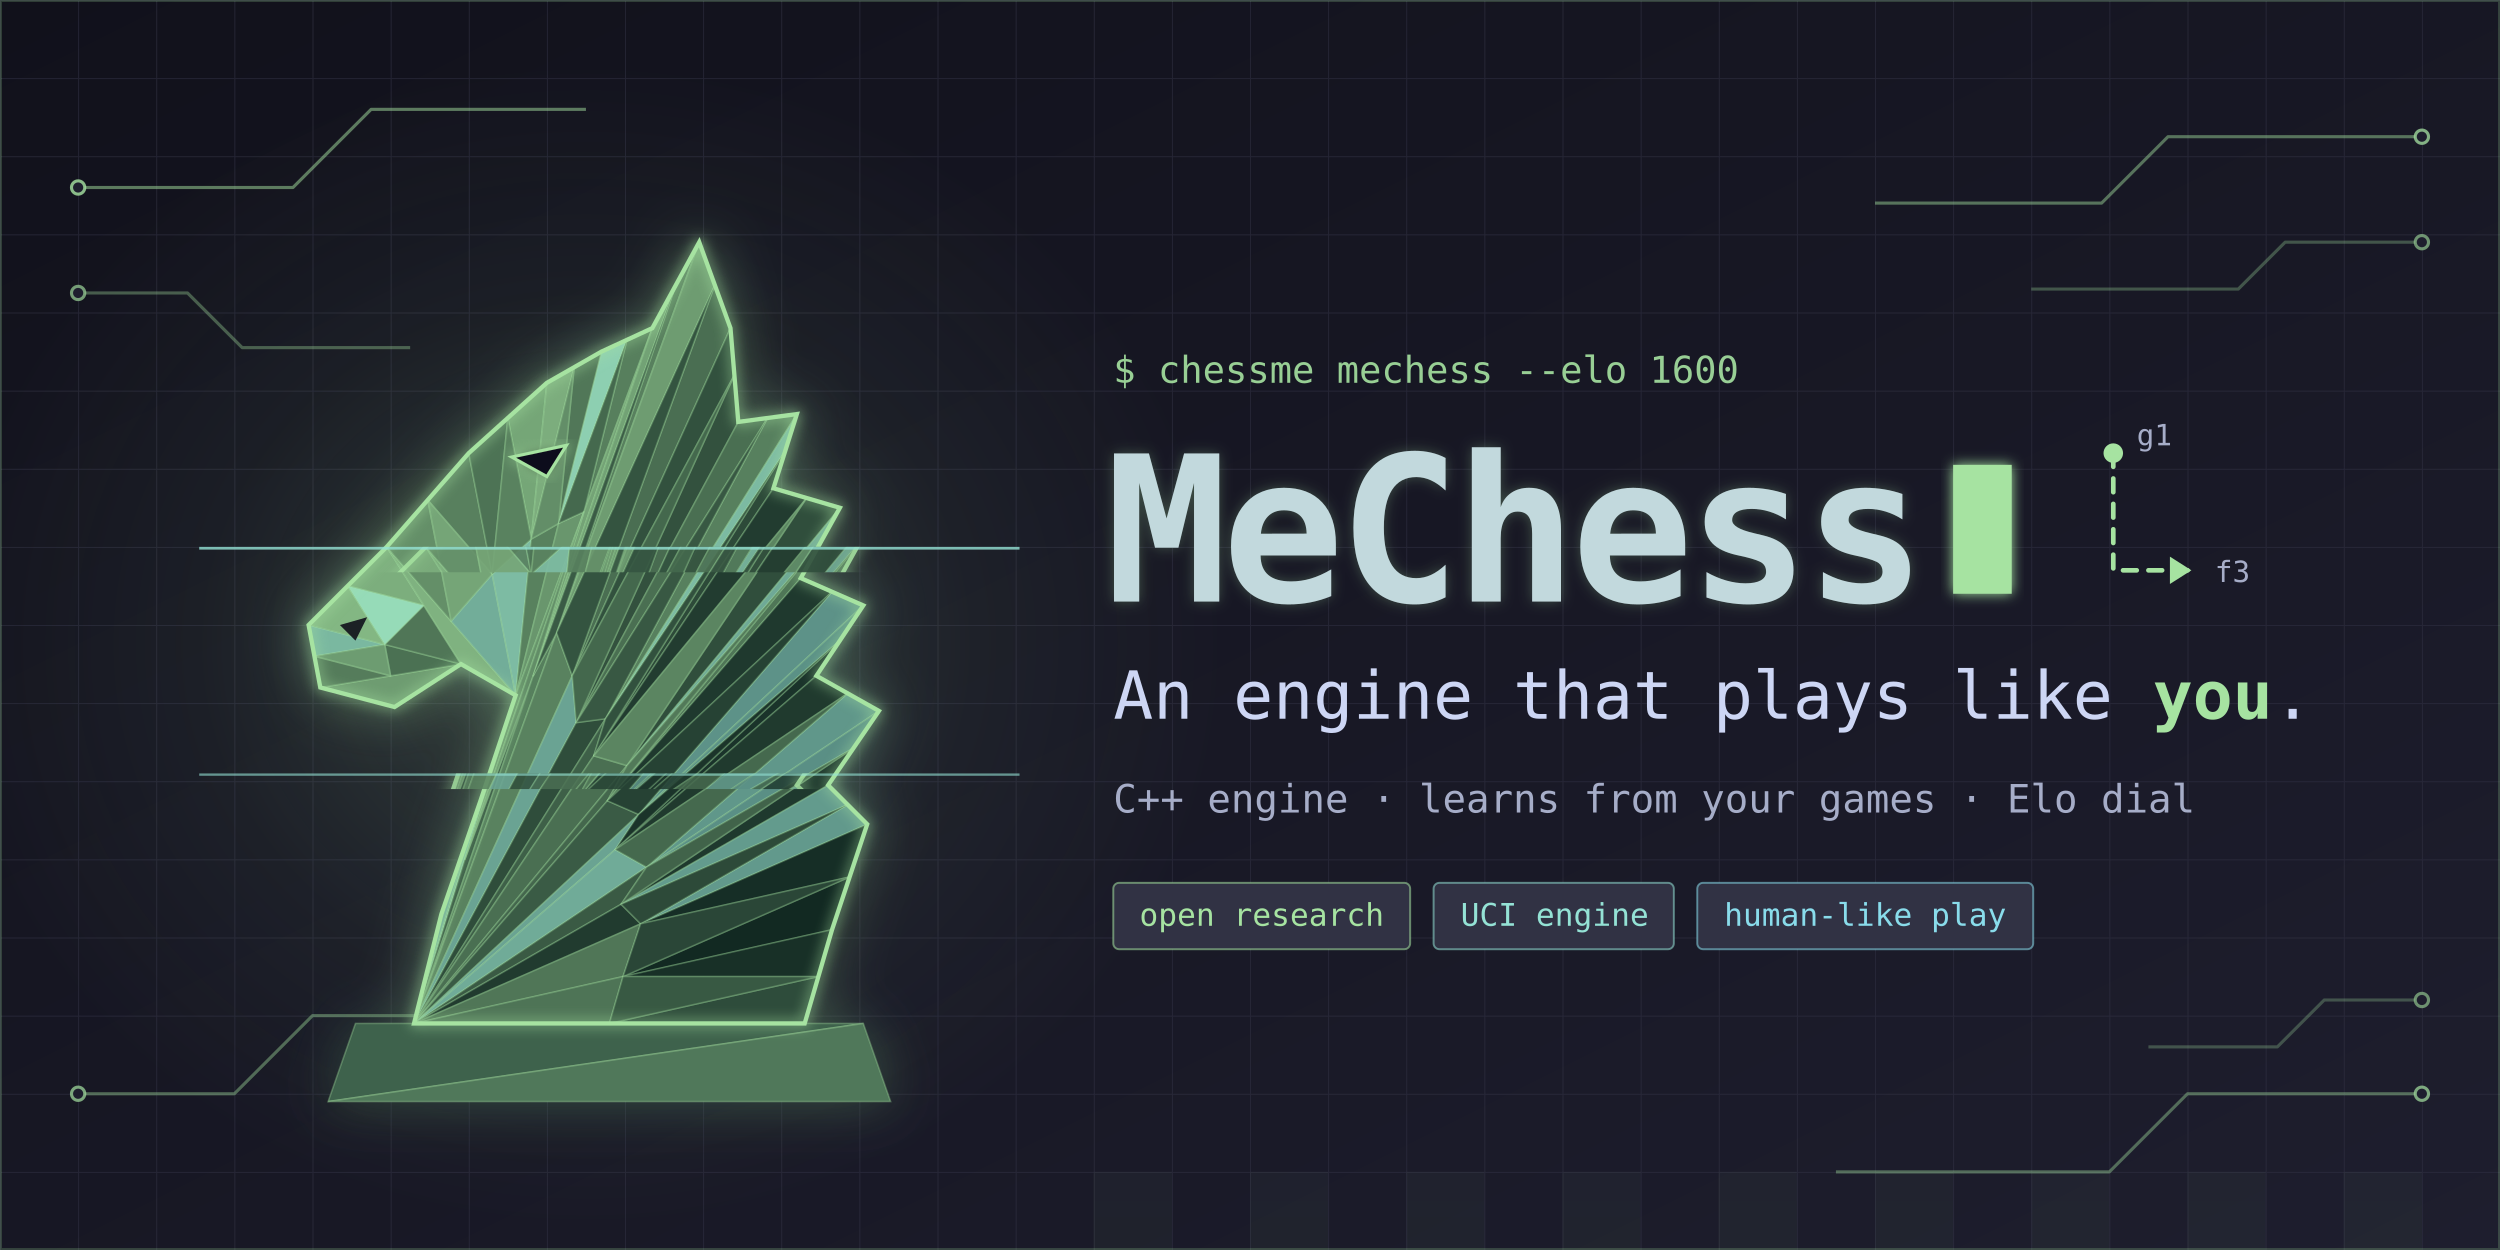
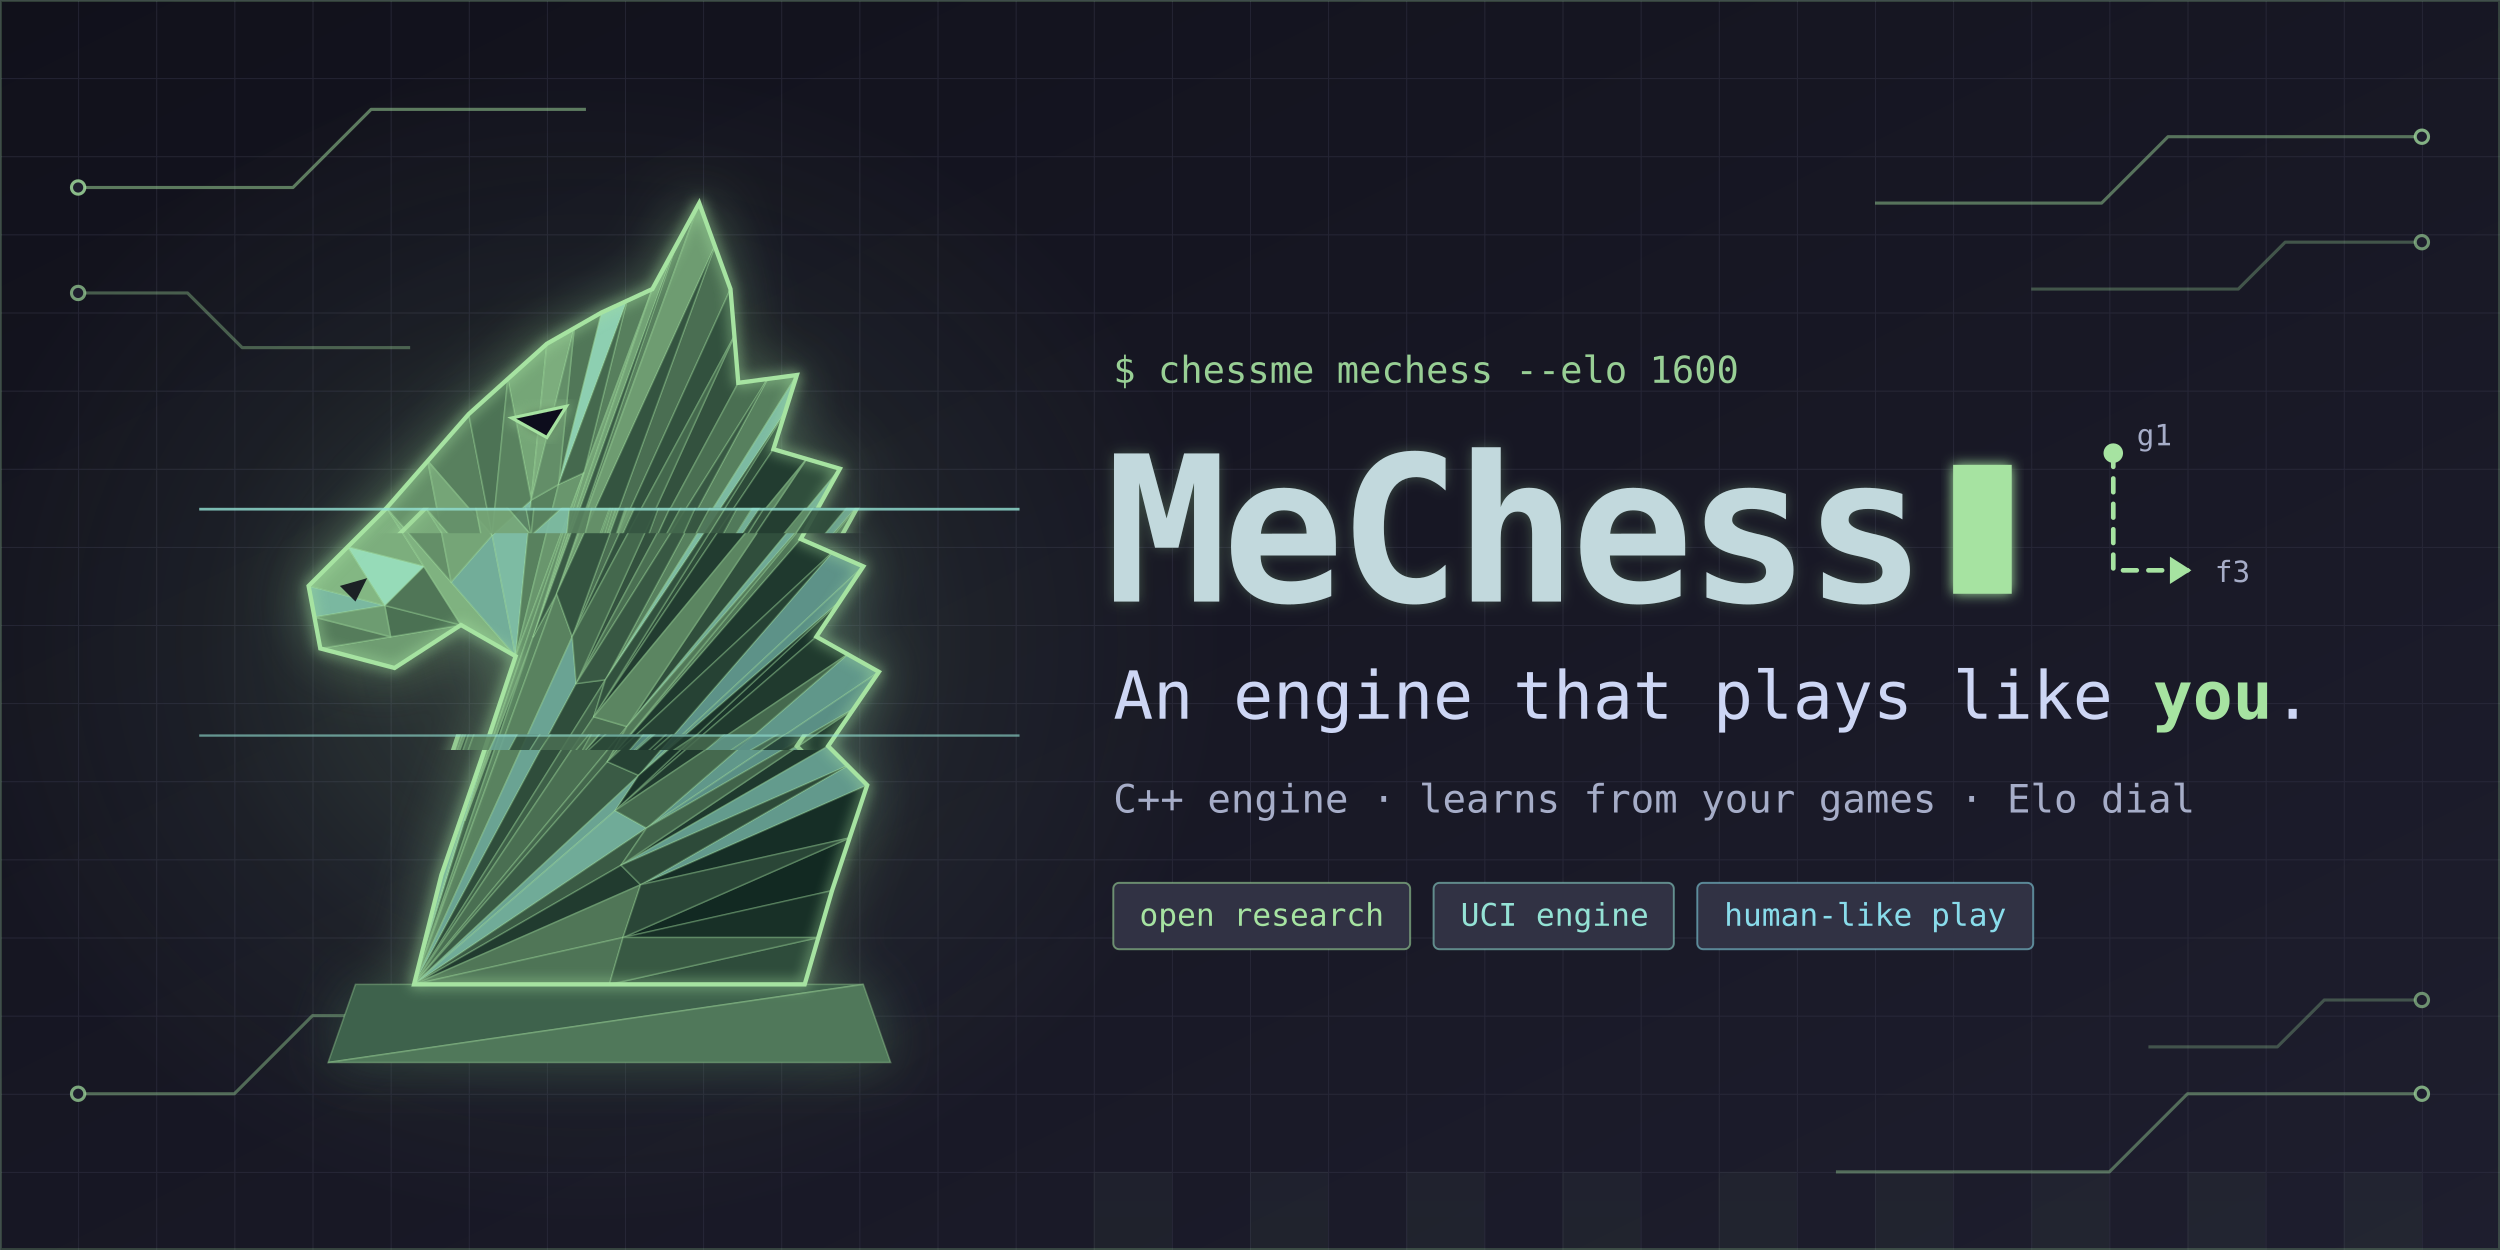
<svg xmlns="http://www.w3.org/2000/svg" xmlns:xlink="http://www.w3.org/1999/xlink" width="1280" height="640" viewBox="0 0 1280 640" role="img" aria-labelledby="t d">
  <defs>
    <linearGradient id="bg" x1="0" y1="0" x2="1" y2="1">
      <stop offset="0" stop-color="#11111b" />
      <stop offset="0.55" stop-color="#181825" />
      <stop offset="1" stop-color="#1e1e2e" />
    </linearGradient>
    <radialGradient id="halo" cx="0.5" cy="0.5" r="0.5">
      <stop offset="0" stop-color="#a6e3a1" stop-opacity="0.22" />
      <stop offset="0.6" stop-color="#a6e3a1" stop-opacity="0.05" />
      <stop offset="1" stop-color="#a6e3a1" stop-opacity="0" />
    </radialGradient>
    <linearGradient id="fade" x1="0" y1="0" x2="0" y2="1">
      <stop offset="0" stop-color="#fff" stop-opacity="0" />
      <stop offset="1" stop-color="#fff" stop-opacity="0.9" />
    </linearGradient>
    <mask id="fadeMask">
      <rect x="0" y="0" width="1280" height="640" fill="url(#fade)" />
    </mask>
    <pattern id="grid" width="40" height="40" patternUnits="userSpaceOnUse">
      <path d="M40 0H0V40" fill="none" stroke="#313244" stroke-opacity="0.55" stroke-width="1" />
    </pattern>
    <filter id="glow" x="-20%" y="-20%" width="140%" height="140%">
      <feGaussianBlur stdDeviation="3.2" result="b" />
      <feMerge>
        <feMergeNode in="b" />
        <feMergeNode in="SourceGraphic" />
      </feMerge>
    </filter>
    <filter id="soft" x="-30%" y="-30%" width="160%" height="160%">
      <feGaussianBlur stdDeviation="14" />
    </filter>
  </defs>
  <rect width="1280" height="640" fill="url(#bg)" />
  <rect width="1280" height="640" fill="url(#grid)" />
  <ellipse cx="300" cy="330" rx="330" ry="300" fill="url(#halo)" />
  <path d="M40 96 H150 L190 56 H300" fill="none" stroke="#a6e3a1" stroke-opacity="0.5" stroke-width="1.6" stroke-linejoin="round" />
  <circle cx="40" cy="96" r="3.4" fill="#1e1e2e" stroke="#a6e3a1" stroke-opacity="0.8" stroke-width="1.6" />
  <path d="M40 150 H96 L124 178 H210" fill="none" stroke="#a6e3a1" stroke-opacity="0.35" stroke-width="1.6" stroke-linejoin="round" />
  <circle cx="40" cy="150" r="3.4" fill="#1e1e2e" stroke="#a6e3a1" stroke-opacity="0.65" stroke-width="1.6" />
  <path d="M1240 70 H1110 L1076 104 H960" fill="none" stroke="#a6e3a1" stroke-opacity="0.45" stroke-width="1.6" stroke-linejoin="round" />
  <circle cx="1240" cy="70" r="3.4" fill="#1e1e2e" stroke="#a6e3a1" stroke-opacity="0.75" stroke-width="1.6" />
  <path d="M1240 124 H1170 L1146 148 H1040" fill="none" stroke="#a6e3a1" stroke-opacity="0.3" stroke-width="1.6" stroke-linejoin="round" />
  <circle cx="1240" cy="124" r="3.4" fill="#1e1e2e" stroke="#a6e3a1" stroke-opacity="0.6" stroke-width="1.6" />
  <path d="M40 560 H120 L160 520 H262" fill="none" stroke="#a6e3a1" stroke-opacity="0.4" stroke-width="1.6" stroke-linejoin="round" />
  <circle cx="40" cy="560" r="3.4" fill="#1e1e2e" stroke="#a6e3a1" stroke-opacity="0.7" stroke-width="1.6" />
  <path d="M1240 560 H1120 L1080 600 H940" fill="none" stroke="#a6e3a1" stroke-opacity="0.4" stroke-width="1.6" stroke-linejoin="round" />
  <circle cx="1240" cy="560" r="3.4" fill="#1e1e2e" stroke="#a6e3a1" stroke-opacity="0.7" stroke-width="1.6" />
  <path d="M1240 512 H1190 L1166 536 H1100" fill="none" stroke="#a6e3a1" stroke-opacity="0.28" stroke-width="1.6" stroke-linejoin="round" />
  <circle cx="1240" cy="512" r="3.4" fill="#1e1e2e" stroke="#a6e3a1" stroke-opacity="0.58" stroke-width="1.6" />
  <g mask="url(#fadeMask)" opacity="0.9">
    <rect x="560" y="600" width="40" height="40" fill="#a6e3a1" fill-opacity="0.05" />
    <rect x="600" y="640" width="40" height="40" fill="#a6e3a1" fill-opacity="0.05" />
    <rect x="640" y="600" width="40" height="40" fill="#a6e3a1" fill-opacity="0.05" />
    <rect x="680" y="640" width="40" height="40" fill="#a6e3a1" fill-opacity="0.05" />
    <rect x="720" y="600" width="40" height="40" fill="#a6e3a1" fill-opacity="0.05" />
    <rect x="760" y="640" width="40" height="40" fill="#a6e3a1" fill-opacity="0.05" />
    <rect x="800" y="600" width="40" height="40" fill="#a6e3a1" fill-opacity="0.05" />
    <rect x="840" y="640" width="40" height="40" fill="#a6e3a1" fill-opacity="0.05" />
    <rect x="880" y="600" width="40" height="40" fill="#a6e3a1" fill-opacity="0.05" />
    <rect x="920" y="640" width="40" height="40" fill="#a6e3a1" fill-opacity="0.05" />
    <rect x="960" y="600" width="40" height="40" fill="#a6e3a1" fill-opacity="0.05" />
    <rect x="1000" y="640" width="40" height="40" fill="#a6e3a1" fill-opacity="0.05" />
    <rect x="1040" y="600" width="40" height="40" fill="#a6e3a1" fill-opacity="0.05" />
    <rect x="1080" y="640" width="40" height="40" fill="#a6e3a1" fill-opacity="0.05" />
    <rect x="1120" y="600" width="40" height="40" fill="#a6e3a1" fill-opacity="0.05" />
    <rect x="1160" y="640" width="40" height="40" fill="#a6e3a1" fill-opacity="0.05" />
    <rect x="1200" y="600" width="40" height="40" fill="#a6e3a1" fill-opacity="0.05" />
    <rect x="1240" y="640" width="40" height="40" fill="#a6e3a1" fill-opacity="0.05" />
  </g>
-   <g transform="translate(112,84) scale(1.0)">
+   <g transform="translate(112,64) scale(1.0)">
    <g opacity="0.55" filter="url(#soft)">
      <use xlink:href="#k" href="#k" transform="translate(0,0)" />
    </g>
    <g id="k">
      <polygon points="56.0,480.0 70.0,440.0 330.0,440.0" fill="#3e624c" stroke="#a6e3a1" stroke-opacity="0.35" stroke-width="0.8" />
      <polygon points="330.0,440.0 344.0,480.0 56.0,480.0" fill="#50785a" stroke="#a6e3a1" stroke-opacity="0.35" stroke-width="0.8" />
      <polygon points="100.0,440.0 114.0,384.0 134.0,326.0" fill="#70ab98" stroke="#a6e3a1" stroke-opacity="0.30" stroke-width="0.8" stroke-linejoin="round" />
      <polygon points="100.0,440.0 134.0,326.0 152.0,272.0" fill="#7ab8a1" stroke="#a6e3a1" stroke-opacity="0.30" stroke-width="0.8" stroke-linejoin="round" />
      <polygon points="124.0,256.0 90.0,278.0 52.0,268.0" fill="#6e9c71" stroke="#a6e3a1" stroke-opacity="0.30" stroke-width="0.8" stroke-linejoin="round" />
      <polygon points="124.0,256.0 88.0,262.0 85.0,246.0" fill="#4b7153" stroke="#a6e3a1" stroke-opacity="0.30" stroke-width="0.8" stroke-linejoin="round" />
      <polygon points="88.0,262.0 52.0,268.0 49.0,252.0" fill="#557c5b" stroke="#a6e3a1" stroke-opacity="0.30" stroke-width="0.8" stroke-linejoin="round" />
      <polygon points="85.0,246.0 49.0,252.0 46.0,236.0" fill="#7ab8a0" stroke="#a6e3a1" stroke-opacity="0.30" stroke-width="0.8" stroke-linejoin="round" />
      <polygon points="88.0,262.0 49.0,252.0 85.0,246.0" fill="#6d9c71" stroke="#a6e3a1" stroke-opacity="0.30" stroke-width="0.8" stroke-linejoin="round" />
      <polygon points="124.0,256.0 85.0,246.0 105.0,226.0" fill="#507657" stroke="#a6e3a1" stroke-opacity="0.30" stroke-width="0.8" stroke-linejoin="round" />
      <polygon points="85.0,246.0 46.0,236.0 66.0,216.0" fill="#83b783" stroke="#a6e3a1" stroke-opacity="0.30" stroke-width="0.8" stroke-linejoin="round" />
      <polygon points="105.0,226.0 66.0,216.0 86.0,196.0" fill="#7cae7d" stroke="#a6e3a1" stroke-opacity="0.30" stroke-width="0.8" stroke-linejoin="round" />
      <polygon points="85.0,246.0 66.0,216.0 105.0,226.0" fill="#96dbb8" stroke="#a6e3a1" stroke-opacity="0.30" stroke-width="0.8" stroke-linejoin="round" />
      <polygon points="152.0,272.0 124.0,256.0 86.0,196.0" fill="#7fb280" stroke="#a6e3a1" stroke-opacity="0.30" stroke-width="0.8" stroke-linejoin="round" />
      <polygon points="152.0,272.0 119.0,234.0 140.0,210.0" fill="#72ad99" stroke="#a6e3a1" stroke-opacity="0.30" stroke-width="0.8" stroke-linejoin="round" />
      <polygon points="119.0,234.0 86.0,196.0 107.0,172.0" fill="#648f68" stroke="#a6e3a1" stroke-opacity="0.30" stroke-width="0.8" stroke-linejoin="round" />
      <polygon points="140.0,210.0 107.0,172.0 128.0,148.0" fill="#58805e" stroke="#a6e3a1" stroke-opacity="0.30" stroke-width="0.8" stroke-linejoin="round" />
      <polygon points="119.0,234.0 107.0,172.0 140.0,210.0" fill="#75a577" stroke="#a6e3a1" stroke-opacity="0.30" stroke-width="0.8" stroke-linejoin="round" />
      <polygon points="152.0,272.0 140.0,210.0 160.0,192.0" fill="#7dbba3" stroke="#a6e3a1" stroke-opacity="0.30" stroke-width="0.8" stroke-linejoin="round" />
      <polygon points="140.0,210.0 128.0,148.0 148.0,130.0" fill="#4d7355" stroke="#a6e3a1" stroke-opacity="0.30" stroke-width="0.8" stroke-linejoin="round" />
      <polygon points="160.0,192.0 148.0,130.0 168.0,112.0" fill="#75a677" stroke="#a6e3a1" stroke-opacity="0.30" stroke-width="0.8" stroke-linejoin="round" />
      <polygon points="140.0,210.0 148.0,130.0 160.0,192.0" fill="#59825f" stroke="#a6e3a1" stroke-opacity="0.30" stroke-width="0.8" stroke-linejoin="round" />
      <polygon points="152.0,272.0 160.0,192.0 174.0,184.0" fill="#58815e" stroke="#a6e3a1" stroke-opacity="0.30" stroke-width="0.8" stroke-linejoin="round" />
      <polygon points="160.0,192.0 168.0,112.0 182.0,104.0" fill="#7cad7d" stroke="#a6e3a1" stroke-opacity="0.30" stroke-width="0.8" stroke-linejoin="round" />
      <polygon points="174.0,184.0 182.0,104.0 196.0,96.0" fill="#517758" stroke="#a6e3a1" stroke-opacity="0.30" stroke-width="0.8" stroke-linejoin="round" />
      <polygon points="160.0,192.0 182.0,104.0 174.0,184.0" fill="#638e68" stroke="#a6e3a1" stroke-opacity="0.30" stroke-width="0.8" stroke-linejoin="round" />
      <polygon points="152.0,272.0 174.0,184.0 187.0,178.0" fill="#69966d" stroke="#a6e3a1" stroke-opacity="0.30" stroke-width="0.8" stroke-linejoin="round" />
      <polygon points="174.0,184.0 196.0,96.0 209.0,90.0" fill="#8dcfb1" stroke="#a6e3a1" stroke-opacity="0.30" stroke-width="0.8" stroke-linejoin="round" />
      <polygon points="187.0,178.0 209.0,90.0 222.0,84.0" fill="#577f5d" stroke="#a6e3a1" stroke-opacity="0.30" stroke-width="0.8" stroke-linejoin="round" />
      <polygon points="174.0,184.0 209.0,90.0 187.0,178.0" fill="#45694e" stroke="#a6e3a1" stroke-opacity="0.30" stroke-width="0.8" stroke-linejoin="round" />
      <polygon points="100.0,440.0 126.0,356.0 161.0,262.0" fill="#33523f" stroke="#a6e3a1" stroke-opacity="0.30" stroke-width="0.8" stroke-linejoin="round" />
      <polygon points="126.0,356.0 152.0,272.0 187.0,178.0" fill="#67946b" stroke="#a6e3a1" stroke-opacity="0.30" stroke-width="0.8" stroke-linejoin="round" />
      <polygon points="161.0,262.0 187.0,178.0 222.0,84.0" fill="#74a376" stroke="#a6e3a1" stroke-opacity="0.30" stroke-width="0.8" stroke-linejoin="round" />
      <polygon points="126.0,356.0 187.0,178.0 161.0,262.0" fill="#628d67" stroke="#a6e3a1" stroke-opacity="0.30" stroke-width="0.8" stroke-linejoin="round" />
      <polygon points="100.0,440.0 161.0,262.0 173.0,240.0" fill="#567f5d" stroke="#a6e3a1" stroke-opacity="0.30" stroke-width="0.8" stroke-linejoin="round" />
      <polygon points="161.0,262.0 222.0,84.0 234.0,62.0" fill="#72a275" stroke="#a6e3a1" stroke-opacity="0.30" stroke-width="0.8" stroke-linejoin="round" />
      <polygon points="173.0,240.0 234.0,62.0 246.0,40.0" fill="#58805e" stroke="#a6e3a1" stroke-opacity="0.30" stroke-width="0.8" stroke-linejoin="round" />
      <polygon points="161.0,262.0 234.0,62.0 173.0,240.0" fill="#3a5b45" stroke="#a6e3a1" stroke-opacity="0.30" stroke-width="0.8" stroke-linejoin="round" />
      <polygon points="100.0,440.0 173.0,240.0 181.0,262.0" fill="#59825f" stroke="#a6e3a1" stroke-opacity="0.30" stroke-width="0.8" stroke-linejoin="round" />
      <polygon points="173.0,240.0 246.0,40.0 254.0,62.0" fill="#6e9c71" stroke="#a6e3a1" stroke-opacity="0.30" stroke-width="0.8" stroke-linejoin="round" />
      <polygon points="181.0,262.0 254.0,62.0 262.0,84.0" fill="#4a6e52" stroke="#a6e3a1" stroke-opacity="0.30" stroke-width="0.8" stroke-linejoin="round" />
      <polygon points="173.0,240.0 254.0,62.0 181.0,262.0" fill="#345440" stroke="#a6e3a1" stroke-opacity="0.30" stroke-width="0.8" stroke-linejoin="round" />
      <polygon points="100.0,440.0 181.0,262.0 183.0,286.0" fill="#6aa393" stroke="#a6e3a1" stroke-opacity="0.30" stroke-width="0.8" stroke-linejoin="round" />
      <polygon points="181.0,262.0 262.0,84.0 264.0,108.0" fill="#32513e" stroke="#a6e3a1" stroke-opacity="0.30" stroke-width="0.8" stroke-linejoin="round" />
      <polygon points="183.0,286.0 264.0,108.0 266.0,132.0" fill="#33513e" stroke="#a6e3a1" stroke-opacity="0.30" stroke-width="0.8" stroke-linejoin="round" />
      <polygon points="181.0,262.0 264.0,108.0 183.0,286.0" fill="#44684d" stroke="#a6e3a1" stroke-opacity="0.30" stroke-width="0.8" stroke-linejoin="round" />
      <polygon points="100.0,440.0 183.0,286.0 198.0,284.0" fill="#2f4d3b" stroke="#a6e3a1" stroke-opacity="0.30" stroke-width="0.8" stroke-linejoin="round" />
      <polygon points="183.0,286.0 266.0,132.0 281.0,130.0" fill="#4a6f52" stroke="#a6e3a1" stroke-opacity="0.30" stroke-width="0.8" stroke-linejoin="round" />
      <polygon points="198.0,284.0 281.0,130.0 296.0,128.0" fill="#57805e" stroke="#a6e3a1" stroke-opacity="0.30" stroke-width="0.8" stroke-linejoin="round" />
      <polygon points="183.0,286.0 281.0,130.0 198.0,284.0" fill="#385843" stroke="#a6e3a1" stroke-opacity="0.30" stroke-width="0.8" stroke-linejoin="round" />
      <polygon points="100.0,440.0 198.0,284.0 192.0,303.0" fill="#3e6048" stroke="#a6e3a1" stroke-opacity="0.30" stroke-width="0.8" stroke-linejoin="round" />
      <polygon points="198.0,284.0 296.0,128.0 290.0,147.0" fill="#7cbaa2" stroke="#a6e3a1" stroke-opacity="0.30" stroke-width="0.8" stroke-linejoin="round" />
      <polygon points="192.0,303.0 290.0,147.0 284.0,166.0" fill="#2d4a39" stroke="#a6e3a1" stroke-opacity="0.30" stroke-width="0.8" stroke-linejoin="round" />
      <polygon points="198.0,284.0 290.0,147.0 192.0,303.0" fill="#32513e" stroke="#a6e3a1" stroke-opacity="0.30" stroke-width="0.8" stroke-linejoin="round" />
      <polygon points="100.0,440.0 192.0,303.0 209.0,308.0" fill="#4a6f52" stroke="#a6e3a1" stroke-opacity="0.30" stroke-width="0.8" stroke-linejoin="round" />
      <polygon points="192.0,303.0 284.0,166.0 301.0,171.0" fill="#223c30" stroke="#a6e3a1" stroke-opacity="0.30" stroke-width="0.8" stroke-linejoin="round" />
      <polygon points="209.0,308.0 301.0,171.0 318.0,176.0" fill="#304e3c" stroke="#a6e3a1" stroke-opacity="0.30" stroke-width="0.8" stroke-linejoin="round" />
      <polygon points="192.0,303.0 301.0,171.0 209.0,308.0" fill="#5b8561" stroke="#a6e3a1" stroke-opacity="0.30" stroke-width="0.8" stroke-linejoin="round" />
      <polygon points="100.0,440.0 209.0,308.0 199.0,326.0" fill="#44674d" stroke="#a6e3a1" stroke-opacity="0.30" stroke-width="0.8" stroke-linejoin="round" />
      <polygon points="209.0,308.0 318.0,176.0 308.0,194.0" fill="#6fa996" stroke="#a6e3a1" stroke-opacity="0.30" stroke-width="0.8" stroke-linejoin="round" />
      <polygon points="199.0,326.0 308.0,194.0 298.0,212.0" fill="#4f7657" stroke="#a6e3a1" stroke-opacity="0.30" stroke-width="0.8" stroke-linejoin="round" />
      <polygon points="209.0,308.0 308.0,194.0 199.0,326.0" fill="#527959" stroke="#a6e3a1" stroke-opacity="0.30" stroke-width="0.8" stroke-linejoin="round" />
      <polygon points="100.0,440.0 199.0,326.0 215.0,333.0" fill="#3a5b45" stroke="#a6e3a1" stroke-opacity="0.30" stroke-width="0.8" stroke-linejoin="round" />
      <polygon points="199.0,326.0 298.0,212.0 314.0,219.0" fill="#1f392e" stroke="#a6e3a1" stroke-opacity="0.30" stroke-width="0.8" stroke-linejoin="round" />
      <polygon points="215.0,333.0 314.0,219.0 330.0,226.0" fill="#5d9288" stroke="#a6e3a1" stroke-opacity="0.30" stroke-width="0.8" stroke-linejoin="round" />
      <polygon points="199.0,326.0 314.0,219.0 215.0,333.0" fill="#264234" stroke="#a6e3a1" stroke-opacity="0.30" stroke-width="0.8" stroke-linejoin="round" />
      <polygon points="100.0,440.0 215.0,333.0 203.0,351.0" fill="#6aa392" stroke="#a6e3a1" stroke-opacity="0.30" stroke-width="0.8" stroke-linejoin="round" />
      <polygon points="215.0,333.0 330.0,226.0 318.0,244.0" fill="#5b9186" stroke="#a6e3a1" stroke-opacity="0.30" stroke-width="0.8" stroke-linejoin="round" />
      <polygon points="203.0,351.0 318.0,244.0 306.0,262.0" fill="#1a332a" stroke="#a6e3a1" stroke-opacity="0.30" stroke-width="0.8" stroke-linejoin="round" />
      <polygon points="215.0,333.0 318.0,244.0 203.0,351.0" fill="#1b342a" stroke="#a6e3a1" stroke-opacity="0.30" stroke-width="0.8" stroke-linejoin="round" />
      <polygon points="100.0,440.0 203.0,351.0 219.0,360.0" fill="#70ab98" stroke="#a6e3a1" stroke-opacity="0.30" stroke-width="0.8" stroke-linejoin="round" />
      <polygon points="203.0,351.0 306.0,262.0 322.0,271.0" fill="#203a2e" stroke="#a6e3a1" stroke-opacity="0.30" stroke-width="0.8" stroke-linejoin="round" />
      <polygon points="219.0,360.0 322.0,271.0 338.0,280.0" fill="#60978a" stroke="#a6e3a1" stroke-opacity="0.30" stroke-width="0.8" stroke-linejoin="round" />
      <polygon points="203.0,351.0 322.0,271.0 219.0,360.0" fill="#45694e" stroke="#a6e3a1" stroke-opacity="0.30" stroke-width="0.8" stroke-linejoin="round" />
      <polygon points="100.0,440.0 219.0,360.0 206.0,379.0" fill="#3a5a44" stroke="#a6e3a1" stroke-opacity="0.30" stroke-width="0.8" stroke-linejoin="round" />
      <polygon points="219.0,360.0 338.0,280.0 325.0,299.0" fill="#5a8f85" stroke="#a6e3a1" stroke-opacity="0.30" stroke-width="0.8" stroke-linejoin="round" />
      <polygon points="206.0,379.0 325.0,299.0 312.0,318.0" fill="#1f392e" stroke="#a6e3a1" stroke-opacity="0.30" stroke-width="0.8" stroke-linejoin="round" />
      <polygon points="219.0,360.0 325.0,299.0 206.0,379.0" fill="#41634a" stroke="#a6e3a1" stroke-opacity="0.30" stroke-width="0.8" stroke-linejoin="round" />
      <polygon points="100.0,440.0 206.0,379.0 216.0,389.0" fill="#213b2f" stroke="#a6e3a1" stroke-opacity="0.30" stroke-width="0.8" stroke-linejoin="round" />
      <polygon points="206.0,379.0 312.0,318.0 322.0,328.0" fill="#639b8d" stroke="#a6e3a1" stroke-opacity="0.30" stroke-width="0.8" stroke-linejoin="round" />
      <polygon points="216.0,389.0 322.0,328.0 332.0,338.0" fill="#62998c" stroke="#a6e3a1" stroke-opacity="0.30" stroke-width="0.8" stroke-linejoin="round" />
      <polygon points="206.0,379.0 322.0,328.0 216.0,389.0" fill="#2d4a39" stroke="#a6e3a1" stroke-opacity="0.30" stroke-width="0.8" stroke-linejoin="round" />
      <polygon points="100.0,440.0 216.0,389.0 207.0,416.0" fill="#507657" stroke="#a6e3a1" stroke-opacity="0.30" stroke-width="0.8" stroke-linejoin="round" />
      <polygon points="216.0,389.0 332.0,338.0 323.0,365.0" fill="#162e26" stroke="#a6e3a1" stroke-opacity="0.30" stroke-width="0.8" stroke-linejoin="round" />
      <polygon points="207.0,416.0 323.0,365.0 314.0,392.0" fill="#122922" stroke="#a6e3a1" stroke-opacity="0.30" stroke-width="0.8" stroke-linejoin="round" />
      <polygon points="216.0,389.0 323.0,365.0 207.0,416.0" fill="#2a4637" stroke="#a6e3a1" stroke-opacity="0.30" stroke-width="0.8" stroke-linejoin="round" />
      <polygon points="314.0,392.0 307.0,416.0 207.0,416.0" fill="#183027" stroke="#a6e3a1" stroke-opacity="0.30" stroke-width="0.8" stroke-linejoin="round" />
      <polygon points="307.0,416.0 300.0,440.0 200.0,440.0" fill="#2e4c3b" stroke="#a6e3a1" stroke-opacity="0.30" stroke-width="0.8" stroke-linejoin="round" />
      <polygon points="207.0,416.0 200.0,440.0 100.0,440.0" fill="#4e7456" stroke="#a6e3a1" stroke-opacity="0.30" stroke-width="0.8" stroke-linejoin="round" />
      <polygon points="307.0,416.0 200.0,440.0 207.0,416.0" fill="#385943" stroke="#a6e3a1" stroke-opacity="0.30" stroke-width="0.8" stroke-linejoin="round" />
      <polygon points="150,150 178,144 168,160" fill="#11111b" stroke="#a6e3a1" stroke-width="1.6" filter="url(#glow)" />
      <polygon points="62,236 76,232 70,244" fill="#11111b" opacity="0.9" />
      <polygon points="100.0,440.0 300.0,440.0 314.0,392.0 332.0,338.0 312.0,318.0 338.0,280.0 306.0,262.0 330.0,226.0 298.0,212.0 318.0,176.0 284.0,166.0 296.0,128.0 266.0,132.0 262.0,84.0 246.0,40.0 222.0,84.0 196.0,96.0 168.0,112.0 128.0,148.0 86.0,196.0 46.0,236.0 52.0,268.0 90.0,278.0 124.0,256.0 152.0,272.0 134.0,326.0 114.0,384.0" fill="none" stroke="#a6e3a1" stroke-width="2.2" stroke-linejoin="miter" filter="url(#glow)" />
      <polyline points="70,440 330,440" stroke="#a6e3a1" stroke-width="2" filter="url(#glow)" />
    </g>
    <clipPath id="s1">
      <rect x="-10" y="196" width="420" height="13" />
    </clipPath>
    <clipPath id="s2">
      <rect x="-10" y="312" width="420" height="8" />
    </clipPath>
    <g clip-path="url(#s1)" transform="translate(20,0)" opacity="0.9">
      <use xlink:href="#k" href="#k" />
    </g>
    <g clip-path="url(#s2)" transform="translate(-16,0)" opacity="0.85">
      <use xlink:href="#k" href="#k" />
    </g>
    <rect x="-10" y="196" width="420" height="1.4" fill="#94e2d5" opacity="0.8" />
    <rect x="-10" y="312" width="420" height="1.2" fill="#94e2d5" opacity="0.6" />
  </g>
  <g font-family="'JetBrains Mono','SF Mono',Menlo,Consolas,'DejaVu Sans Mono',monospace">
    <text x="570" y="196" font-size="19" fill="#a6e3a1" opacity="0.9">$ chessme mechess --elo 1600</text>
    <text x="566" y="308" font-size="104" font-weight="800" fill="#cdd6f4" letter-spacing="-3">MeChess</text>
    <text x="566" y="308" font-size="104" font-weight="800" fill="#a6e3a1" letter-spacing="-3" opacity="0.28" filter="url(#glow)">MeChess</text>
    <rect x="1000" y="238" width="30" height="66" fill="#a6e3a1" filter="url(#glow)" />
    <text x="570" y="368" font-size="34" fill="#cdd6f4">An engine that plays like <tspan fill="#a6e3a1" font-weight="700">you</tspan>.</text>
    <text x="570" y="416" font-size="20" fill="#a6adc8">C++ engine  ·  learns from your games  ·  Elo dial</text>
    <g transform="translate(570,452)" font-size="16">
      <rect x="0" y="0" width="152" height="34" rx="3" fill="#313244" stroke="#a6e3a1" stroke-opacity="0.55" />
      <text x="76" y="22" text-anchor="middle" fill="#a6e3a1">open research</text>
      <rect x="164" y="0" width="123" height="34" rx="3" fill="#313244" stroke="#94e2d5" stroke-opacity="0.55" />
      <text x="226" y="22" text-anchor="middle" fill="#94e2d5">UCI engine</text>
      <rect x="299" y="0" width="172" height="34" rx="3" fill="#313244" stroke="#89dceb" stroke-opacity="0.55" />
      <text x="385" y="22" text-anchor="middle" fill="#89dceb">human-like play</text>
    </g>
  </g>
  <g font-family="'JetBrains Mono','SF Mono',Menlo,Consolas,'DejaVu Sans Mono',monospace" font-size="15" fill="#a6adc8">
    <path d="M1082 232 V292 H1122" fill="none" stroke="#a6e3a1" stroke-width="2.4" stroke-dasharray="7 6" stroke-linecap="round" />
    <circle cx="1082" cy="232" r="5" fill="#a6e3a1" />
    <path d="M1122 292 l-11 -7 v14 z" fill="#a6e3a1" />
    <text x="1094" y="228">g1</text>
    <text x="1134" y="298">f3</text>
  </g>
  <rect x="0.5" y="0.5" width="1279" height="639" fill="none" stroke="#a6e3a1" stroke-opacity="0.22" />
</svg>
